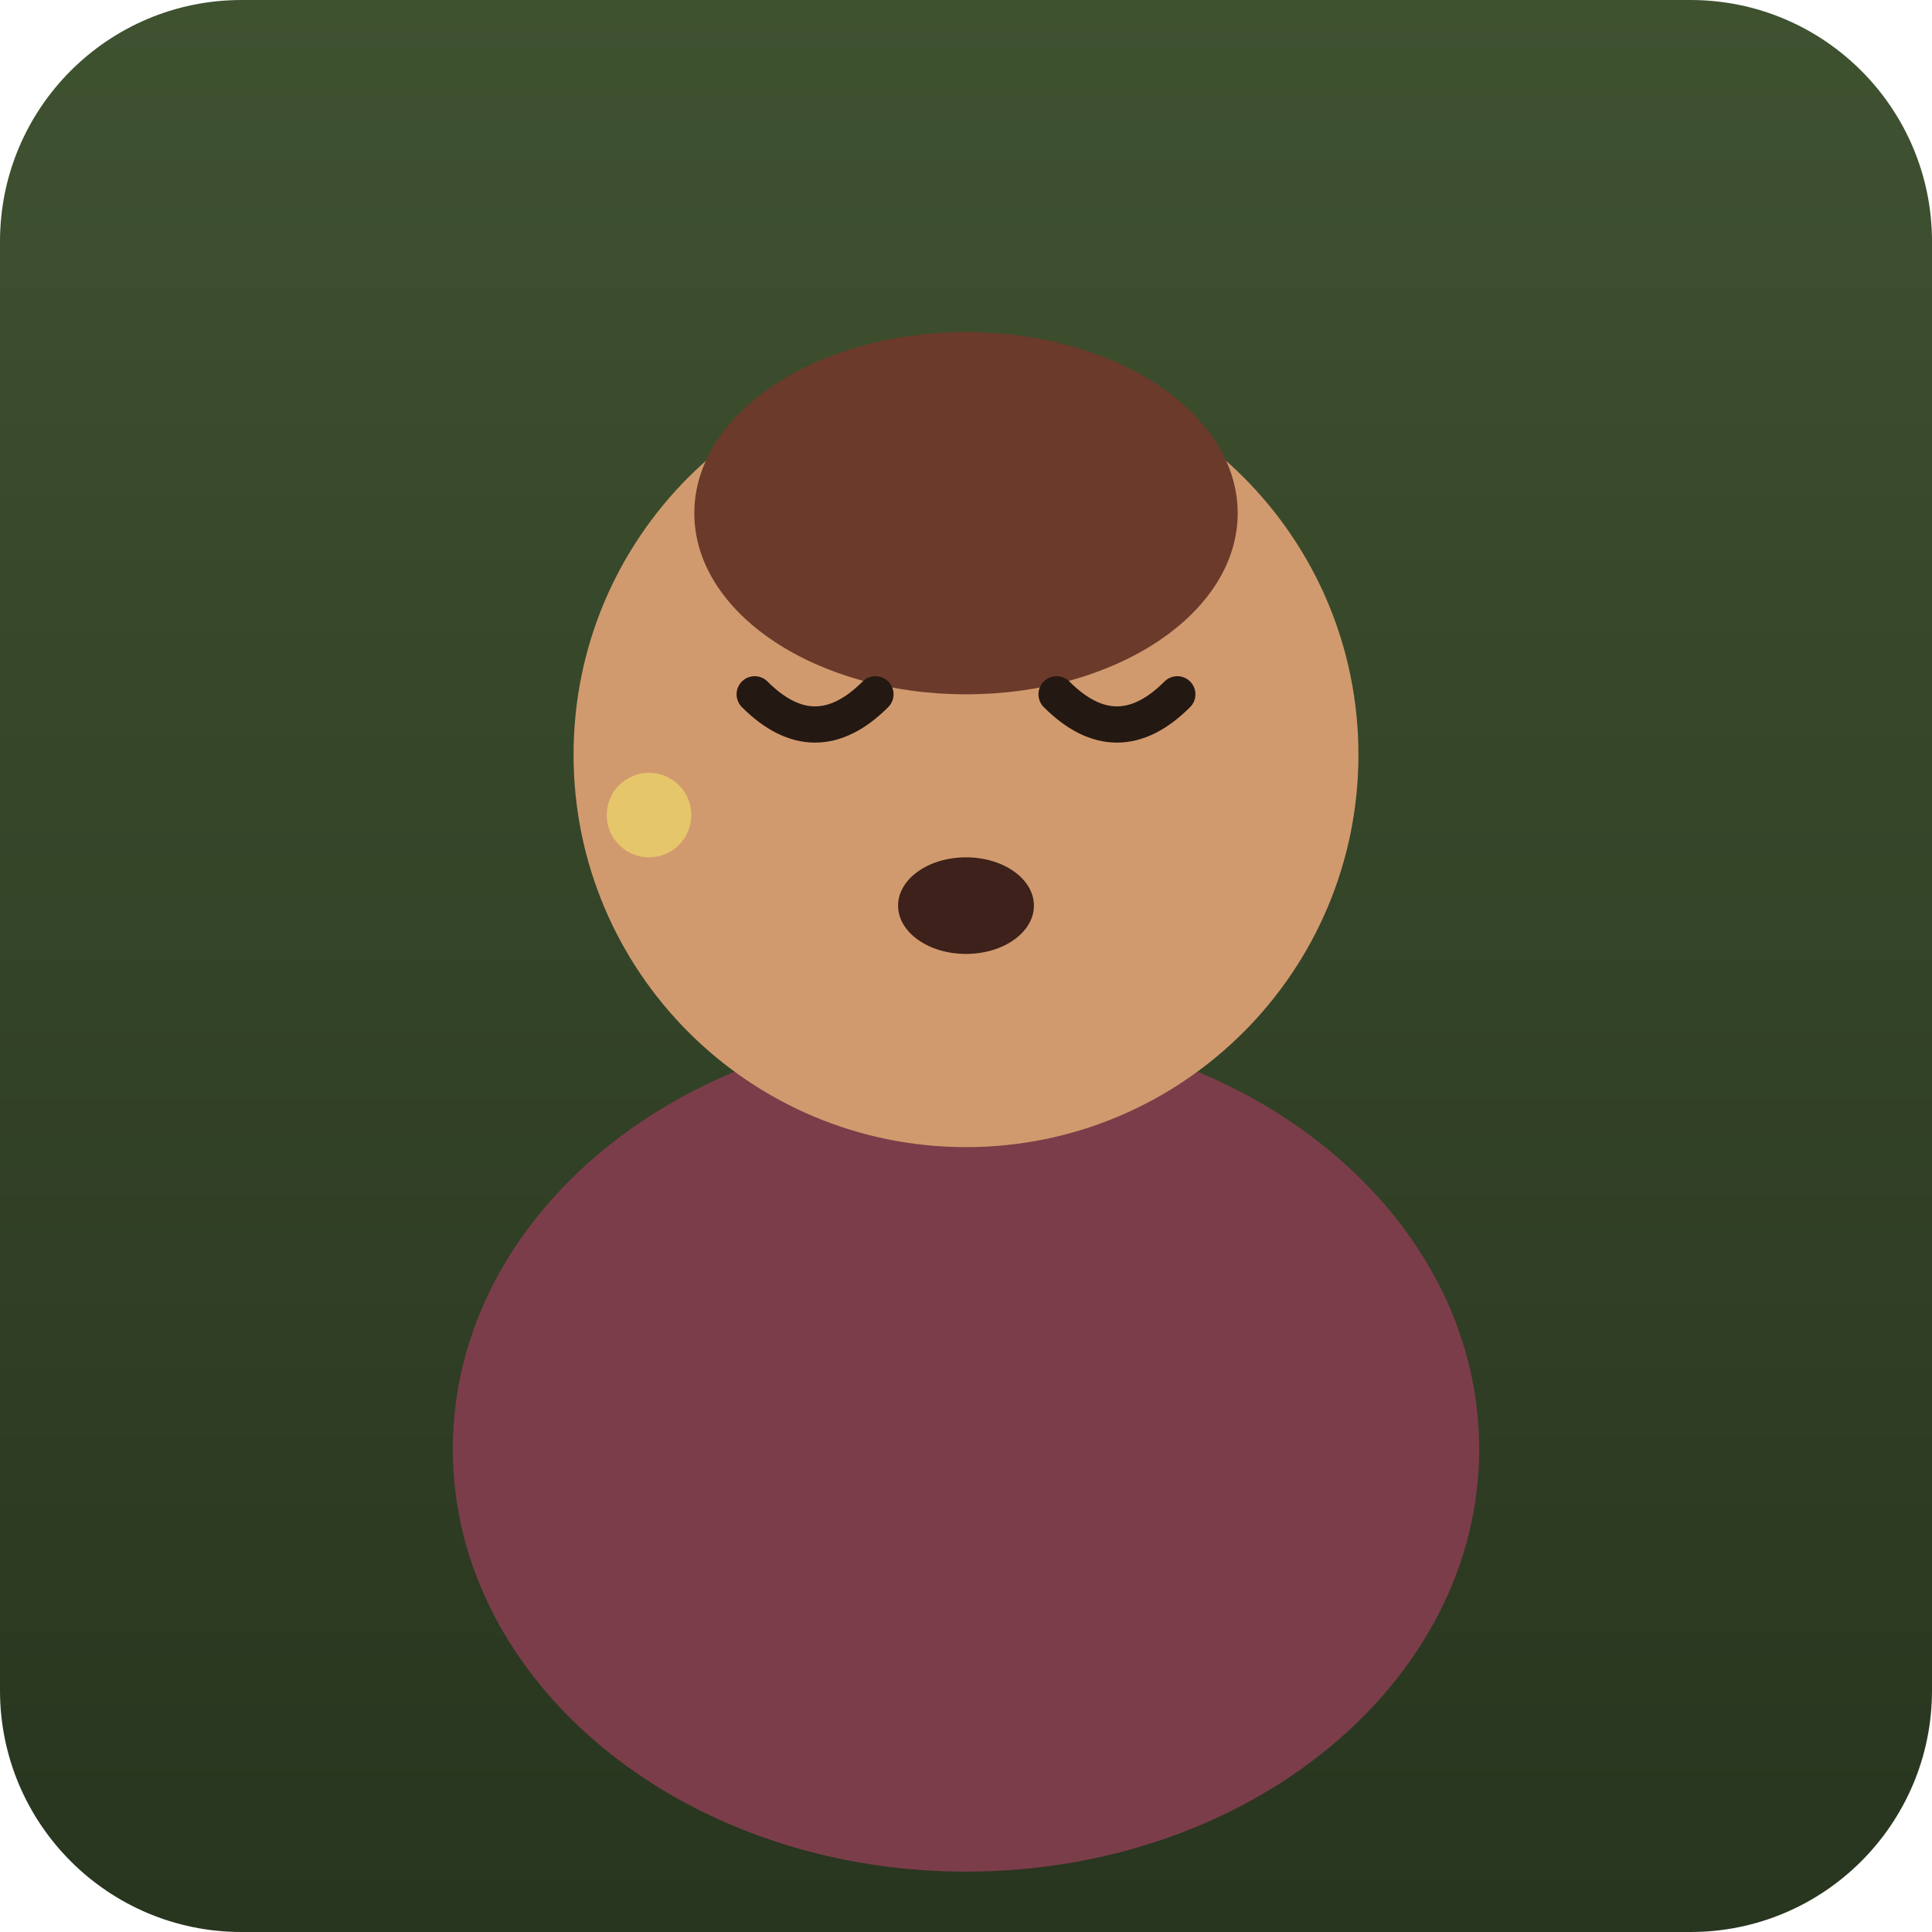
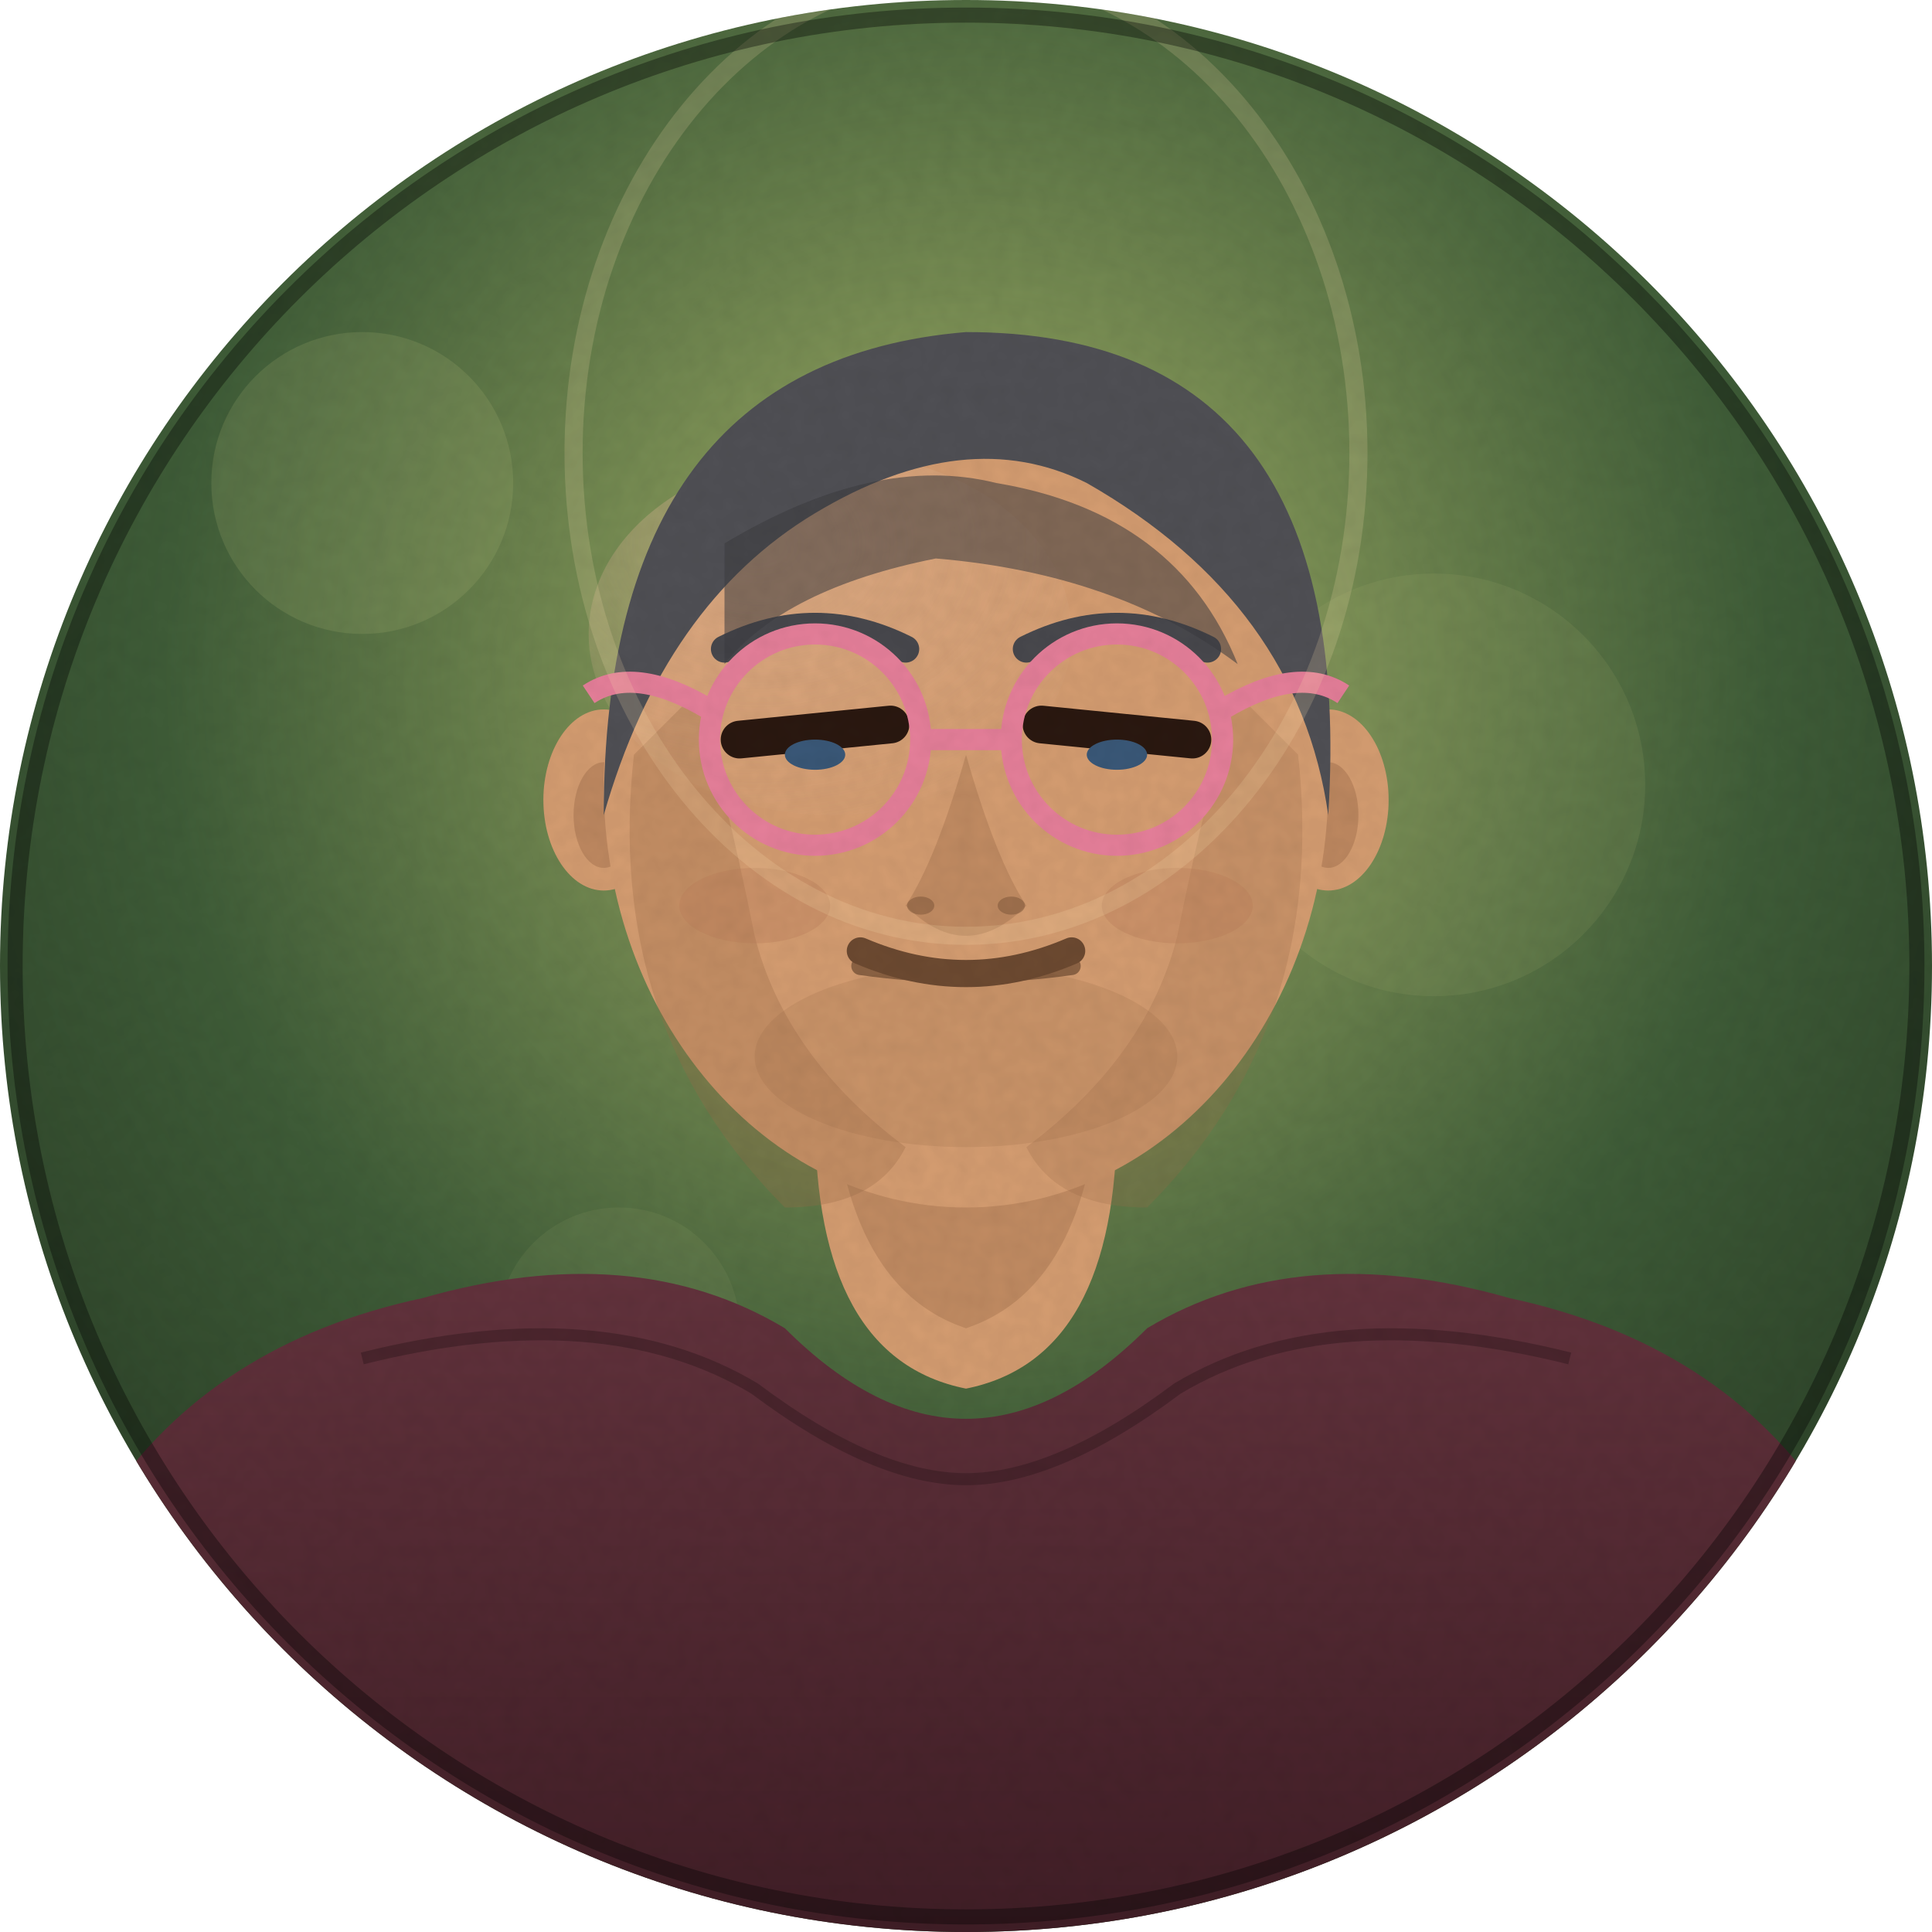
<svg xmlns="http://www.w3.org/2000/svg" viewBox="0 0 128 128" role="img">
  <defs>
-     <linearGradient id="b" x1="0" y1="0" x2="0" y2="1">
-       <stop offset="0" stop-color="#3f5230" />
-       <stop offset="1" stop-color="#28351f" />
+     <radialGradient id="bnh" cx="0.5" cy="0.35" r="0.75">
+       <stop offset="0" stop-color="#a8b56a" />
+       <stop offset="0.55" stop-color="#3f5d38" />
+       <stop offset="1" stop-color="#21311f" />
+     </radialGradient>
+     <radialGradient id="fnh" cx="0.35" cy="0.25" r="0.85">
+       <stop offset="0" stop-color="#e0b695" stop-opacity="0.45" />
+       <stop offset="1" stop-color="#e0b695" stop-opacity="0" />
+     </radialGradient>
+     <linearGradient id="gnh" x1="0" y1="0" x2="0" y2="1">
+       <stop offset="0" stop-color="#63333d" />
+       <stop offset="1" stop-color="#401e26" />
    </linearGradient>
+     <clipPath id="cnh">
+       <circle cx="64" cy="64" r="64" />
+     </clipPath>
+     <filter id="pnh" x="0%" y="0%" width="100%" height="100%">
+       <feTurbulence type="fractalNoise" baseFrequency="0.9" numOctaves="2" seed="845" />
+       <feColorMatrix values="0 0 0 0 0  0 0 0 0 0  0 0 0 0 0  0 0 0 0.14 0" />
+       <feComposite in2="SourceGraphic" operator="in" />
+     </filter>
  </defs>
-   <rect width="128" height="128" rx="16" fill="url(#b)" />
-   <ellipse cx="64" cy="96" rx="34" ry="28" fill="#7c3d4a" />
-   <circle cx="64" cy="50" r="26" fill="#d19a6e" />
-   <ellipse cx="64" cy="34" rx="18" ry="12" fill="#6b3a2a" />
-   <path d="M50 46 Q54 50 58 46" stroke="#241812" stroke-width="2.4" fill="none" stroke-linecap="round" />
-   <path d="M70 46 Q74 50 78 46" stroke="#241812" stroke-width="2.4" fill="none" stroke-linecap="round" />
-   <ellipse cx="64" cy="60" rx="4.5" ry="3.2" fill="#3d211a" />
-   <circle cx="43" cy="54" r="2.8" fill="#e6c66b" />
+   <g clip-path="url(#cnh)">
+     <rect width="128" height="128" fill="url(#bnh)" />
+     <circle cx="24" cy="32" r="10" fill="#b1bc79" opacity="0.18" />
+     <circle cx="95" cy="52" r="14" fill="#b1bc79" opacity="0.12" />
+     <circle cx="41" cy="88" r="8" fill="#b1bc79" opacity="0.1" />
+     <path d="M0 128 Q0 92 28 86 Q42 82 52 88 Q58 94 64 94 Q70 94 76 88 Q86 82 100 86 Q128 92 128 128 Z" fill="url(#gnh)" />
+     <path d="M24 90 Q40 86 50 92 Q58 98 64 98" stroke="#361a20" stroke-width="0.8" fill="none" opacity="0.5" />
+     <path d="M104 90 Q88 86 78 92 Q70 98 64 98" stroke="#361a20" stroke-width="0.8" fill="none" opacity="0.5" />
+     <path d="M54 74 Q54 90 64 92 Q74 90 74 74 Z" fill="#d59d71" />
+     <path d="M56 78 Q58 86 64 88 Q70 86 72 78" fill="#9c6a46" opacity="0.35" />
+     <ellipse cx="40" cy="53" rx="4" ry="6" fill="#d59d71" />
+     <ellipse cx="88" cy="53" rx="4" ry="6" fill="#d59d71" />
+     <ellipse cx="40" cy="54" rx="2" ry="3.5" fill="#9c6a46" opacity="0.4" />
+     <ellipse cx="88" cy="54" rx="2" ry="3.5" fill="#9c6a46" opacity="0.4" />
+     <ellipse cx="64" cy="52" rx="24" ry="28" fill="#d59d71" />
+     <ellipse cx="55" cy="42" rx="16" ry="12" fill="url(#fnh)" />
+     <path d="M42 50 Q40 68 52 80 Q58 80 60 76 Q52 70 50 62 Q48 52 46 46Z" fill="#9c6a46" opacity="0.3" />
+     <path d="M86 50 Q88 68 76 80 Q70 80 68 76 Q76 70 78 62 Q80 52 82 46Z" fill="#9c6a46" opacity="0.25" />
+     <ellipse cx="64" cy="70" rx="14" ry="6" fill="#9c6a46" opacity="0.2" />
+     <ellipse cx="50" cy="60" rx="5" ry="2.5" fill="#bb7f58" opacity="0.35" />
+     <ellipse cx="78" cy="60" rx="5" ry="2.5" fill="#bb7f58" opacity="0.35" />
+     <path d="M49 49 L59 48" stroke="#2a1810" stroke-width="2.5" stroke-linecap="round" />
+     <path d="M69 48 L79 49" stroke="#2a1810" stroke-width="2.5" stroke-linecap="round" />
+     <ellipse cx="54" cy="50" rx="2" ry="1" fill="#3a5878" />
+     <ellipse cx="74" cy="50" rx="2" ry="1" fill="#3a5878" />
+     <path d="M64 50 Q62 57 60 60 Q62 62 64 62 Q66 62 68 60 Q66 57 64 50Z" fill="#9c6a46" opacity="0.35" />
+     <ellipse cx="61" cy="60" rx="0.9" ry="0.6" fill="#7d5538" opacity="0.5" />
+     <ellipse cx="67" cy="60" rx="0.9" ry="0.6" fill="#7d5538" opacity="0.5" />
+     <path d="M57 63 Q64 66 71 63" stroke="#6d4a31" stroke-width="1.8" fill="none" stroke-linecap="round" />
+     <path d="M57 64 Q64 65 71 64" stroke="#6d4a31" stroke-width="1.2" fill="none" stroke-linecap="round" opacity="0.7" />
+     <path d="M48 43 Q54 40 60 43" stroke="#48484d" stroke-width="1.8" fill="none" stroke-linecap="round" />
+     <path d="M68 43 Q74 40 80 43" stroke="#48484d" stroke-width="1.8" fill="none" stroke-linecap="round" />
+     <path d="M40 54 Q40 24 64 22 Q90 22 88 54 Q86 40 72 32 Q64 28 54 34 Q44 40 40 54Z" fill="#505055" />
+     <path d="M48 36 Q58 30 66 32 Q78 34 82 44 Q74 38 62 37 Q52 39 48 44Z" fill="#3c3c40" opacity="0.55" />
+     <g fill="none" stroke="#e67f9a" stroke-width="1.4">
+       <circle cx="54" cy="49" r="7" />
+       <circle cx="74" cy="49" r="7" />
+       <path d="M61 49 L67 49" />
+       <path d="M47 47 Q42 44 39 46" />
+       <path d="M81 47 Q86 44 89 46" />
+     </g>
+     <ellipse cx="64" cy="30" rx="26" ry="32" fill="none" stroke="rgba(255,230,180,0.18)" stroke-width="1.2" />
+     <g filter="url(#pnh)" opacity="0.45">
+       <rect width="128" height="128" fill="#808080" />
+     </g>
+   </g>
+   <circle cx="64" cy="64" r="63" fill="none" stroke="rgba(0,0,0,0.35)" stroke-width="1" />
</svg>
